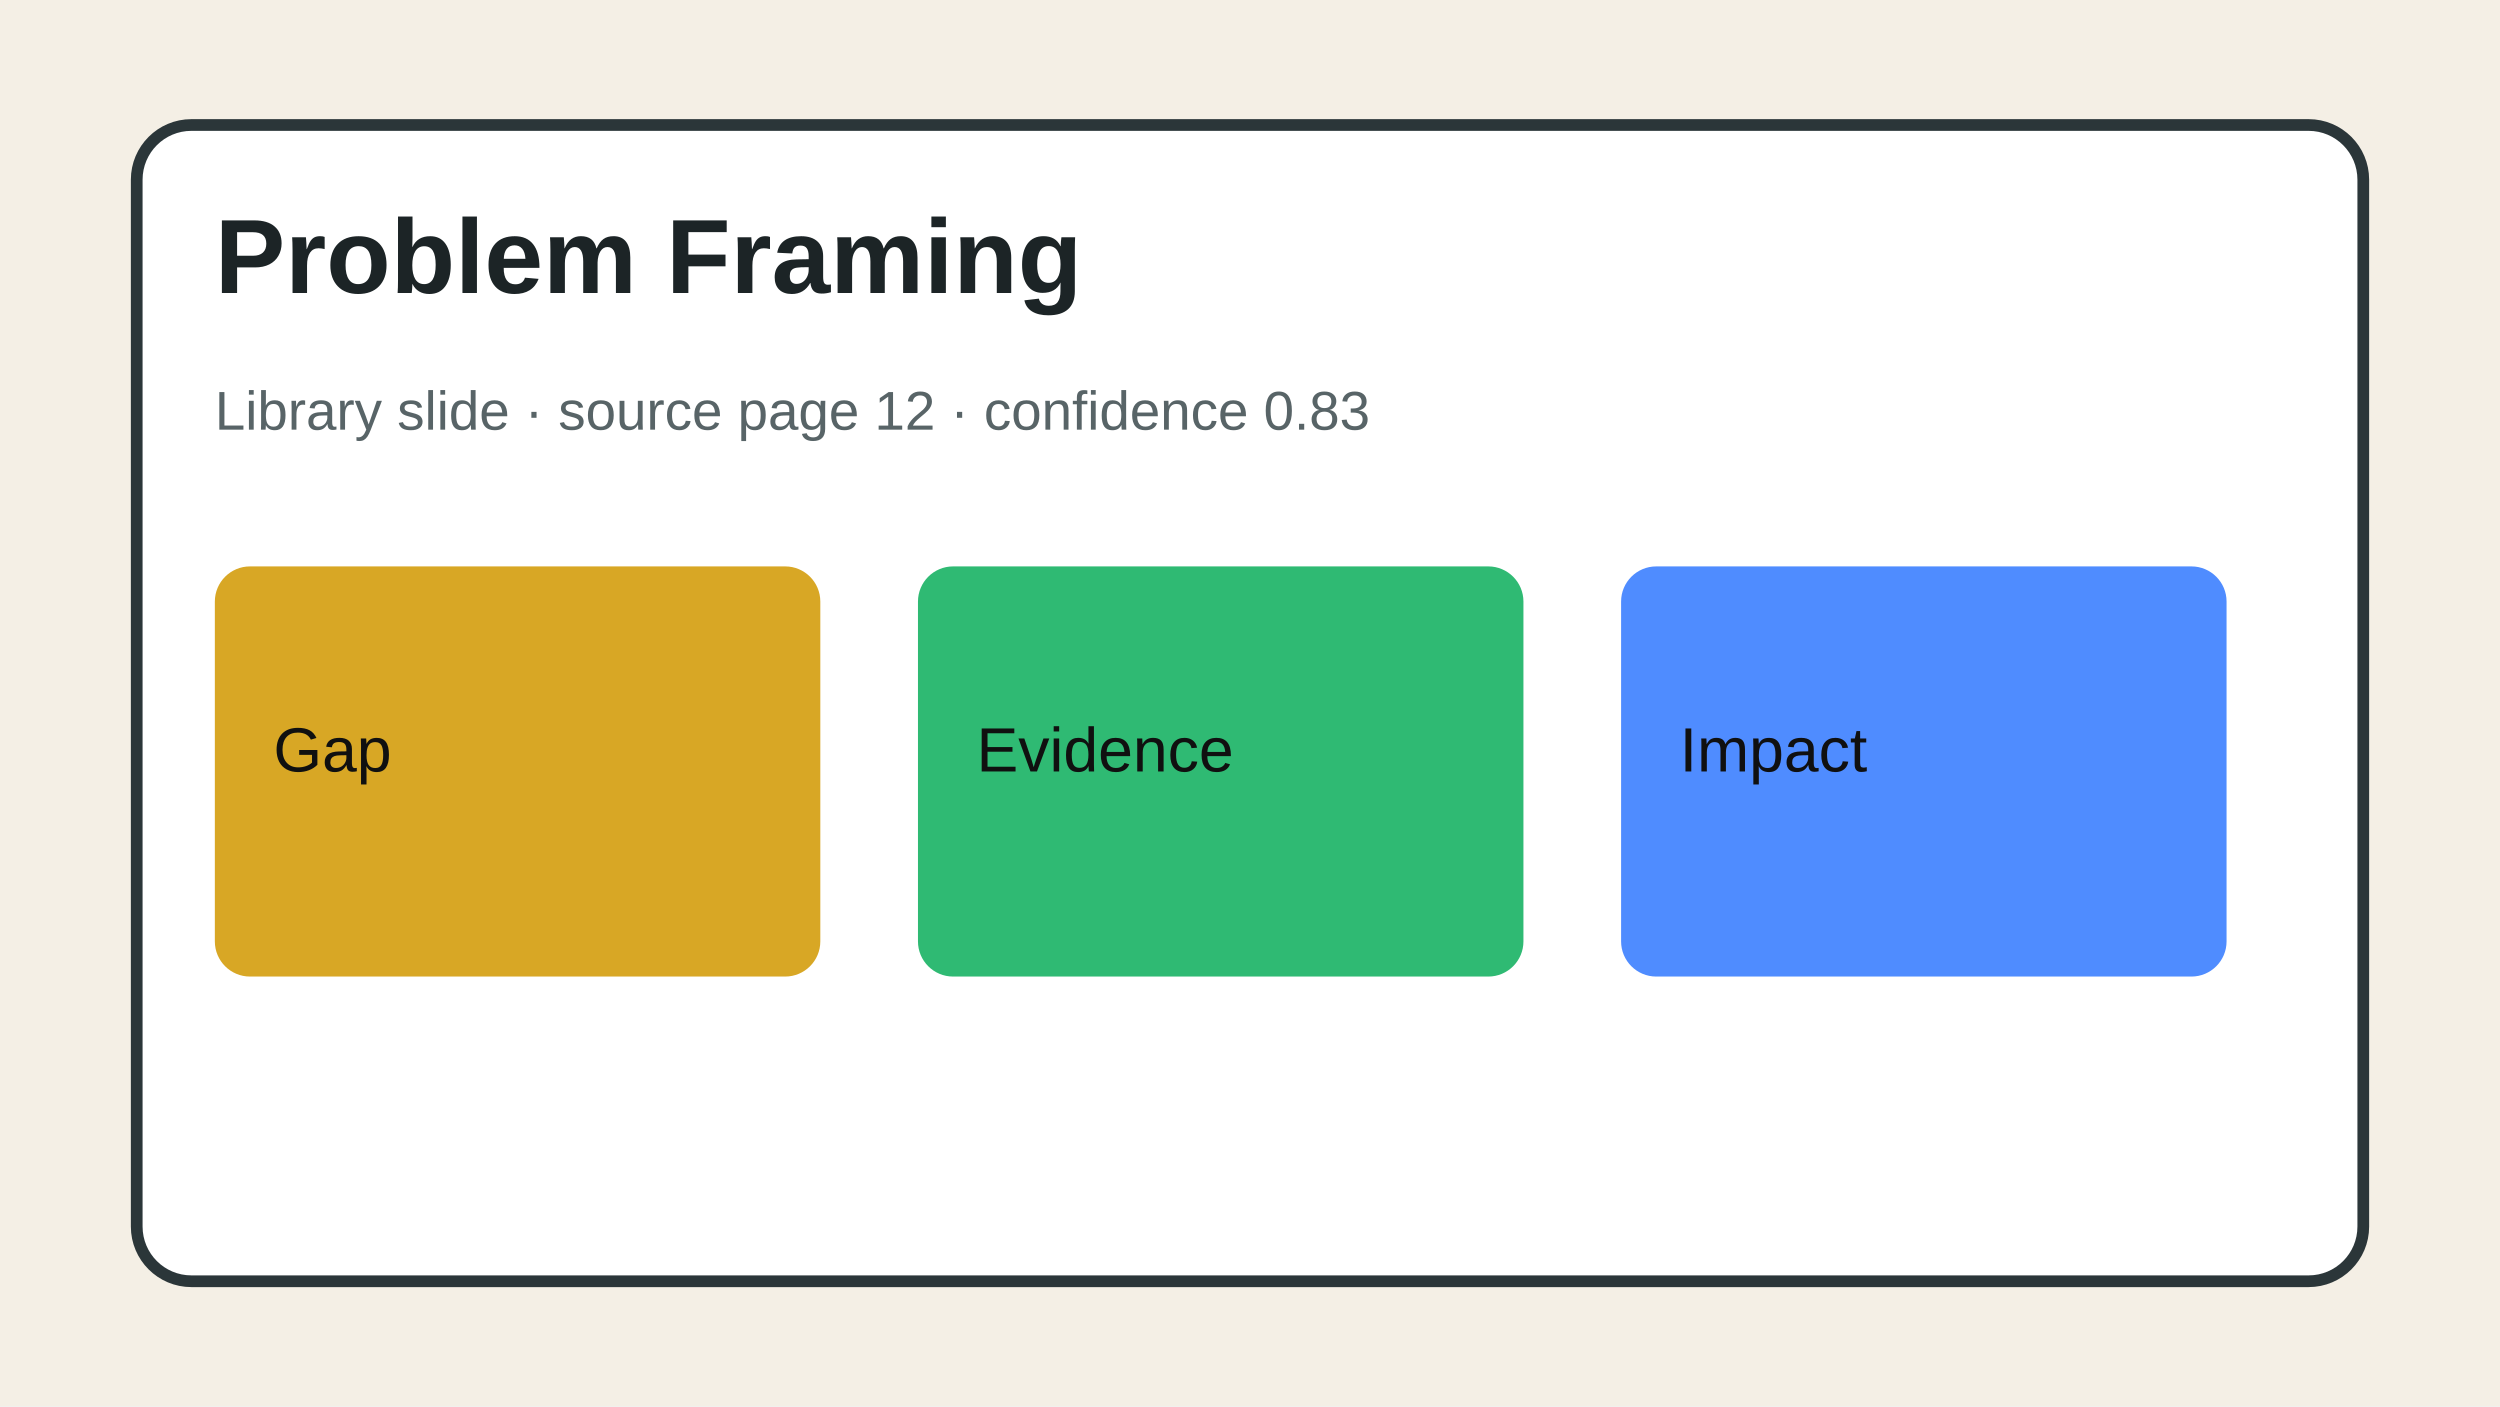
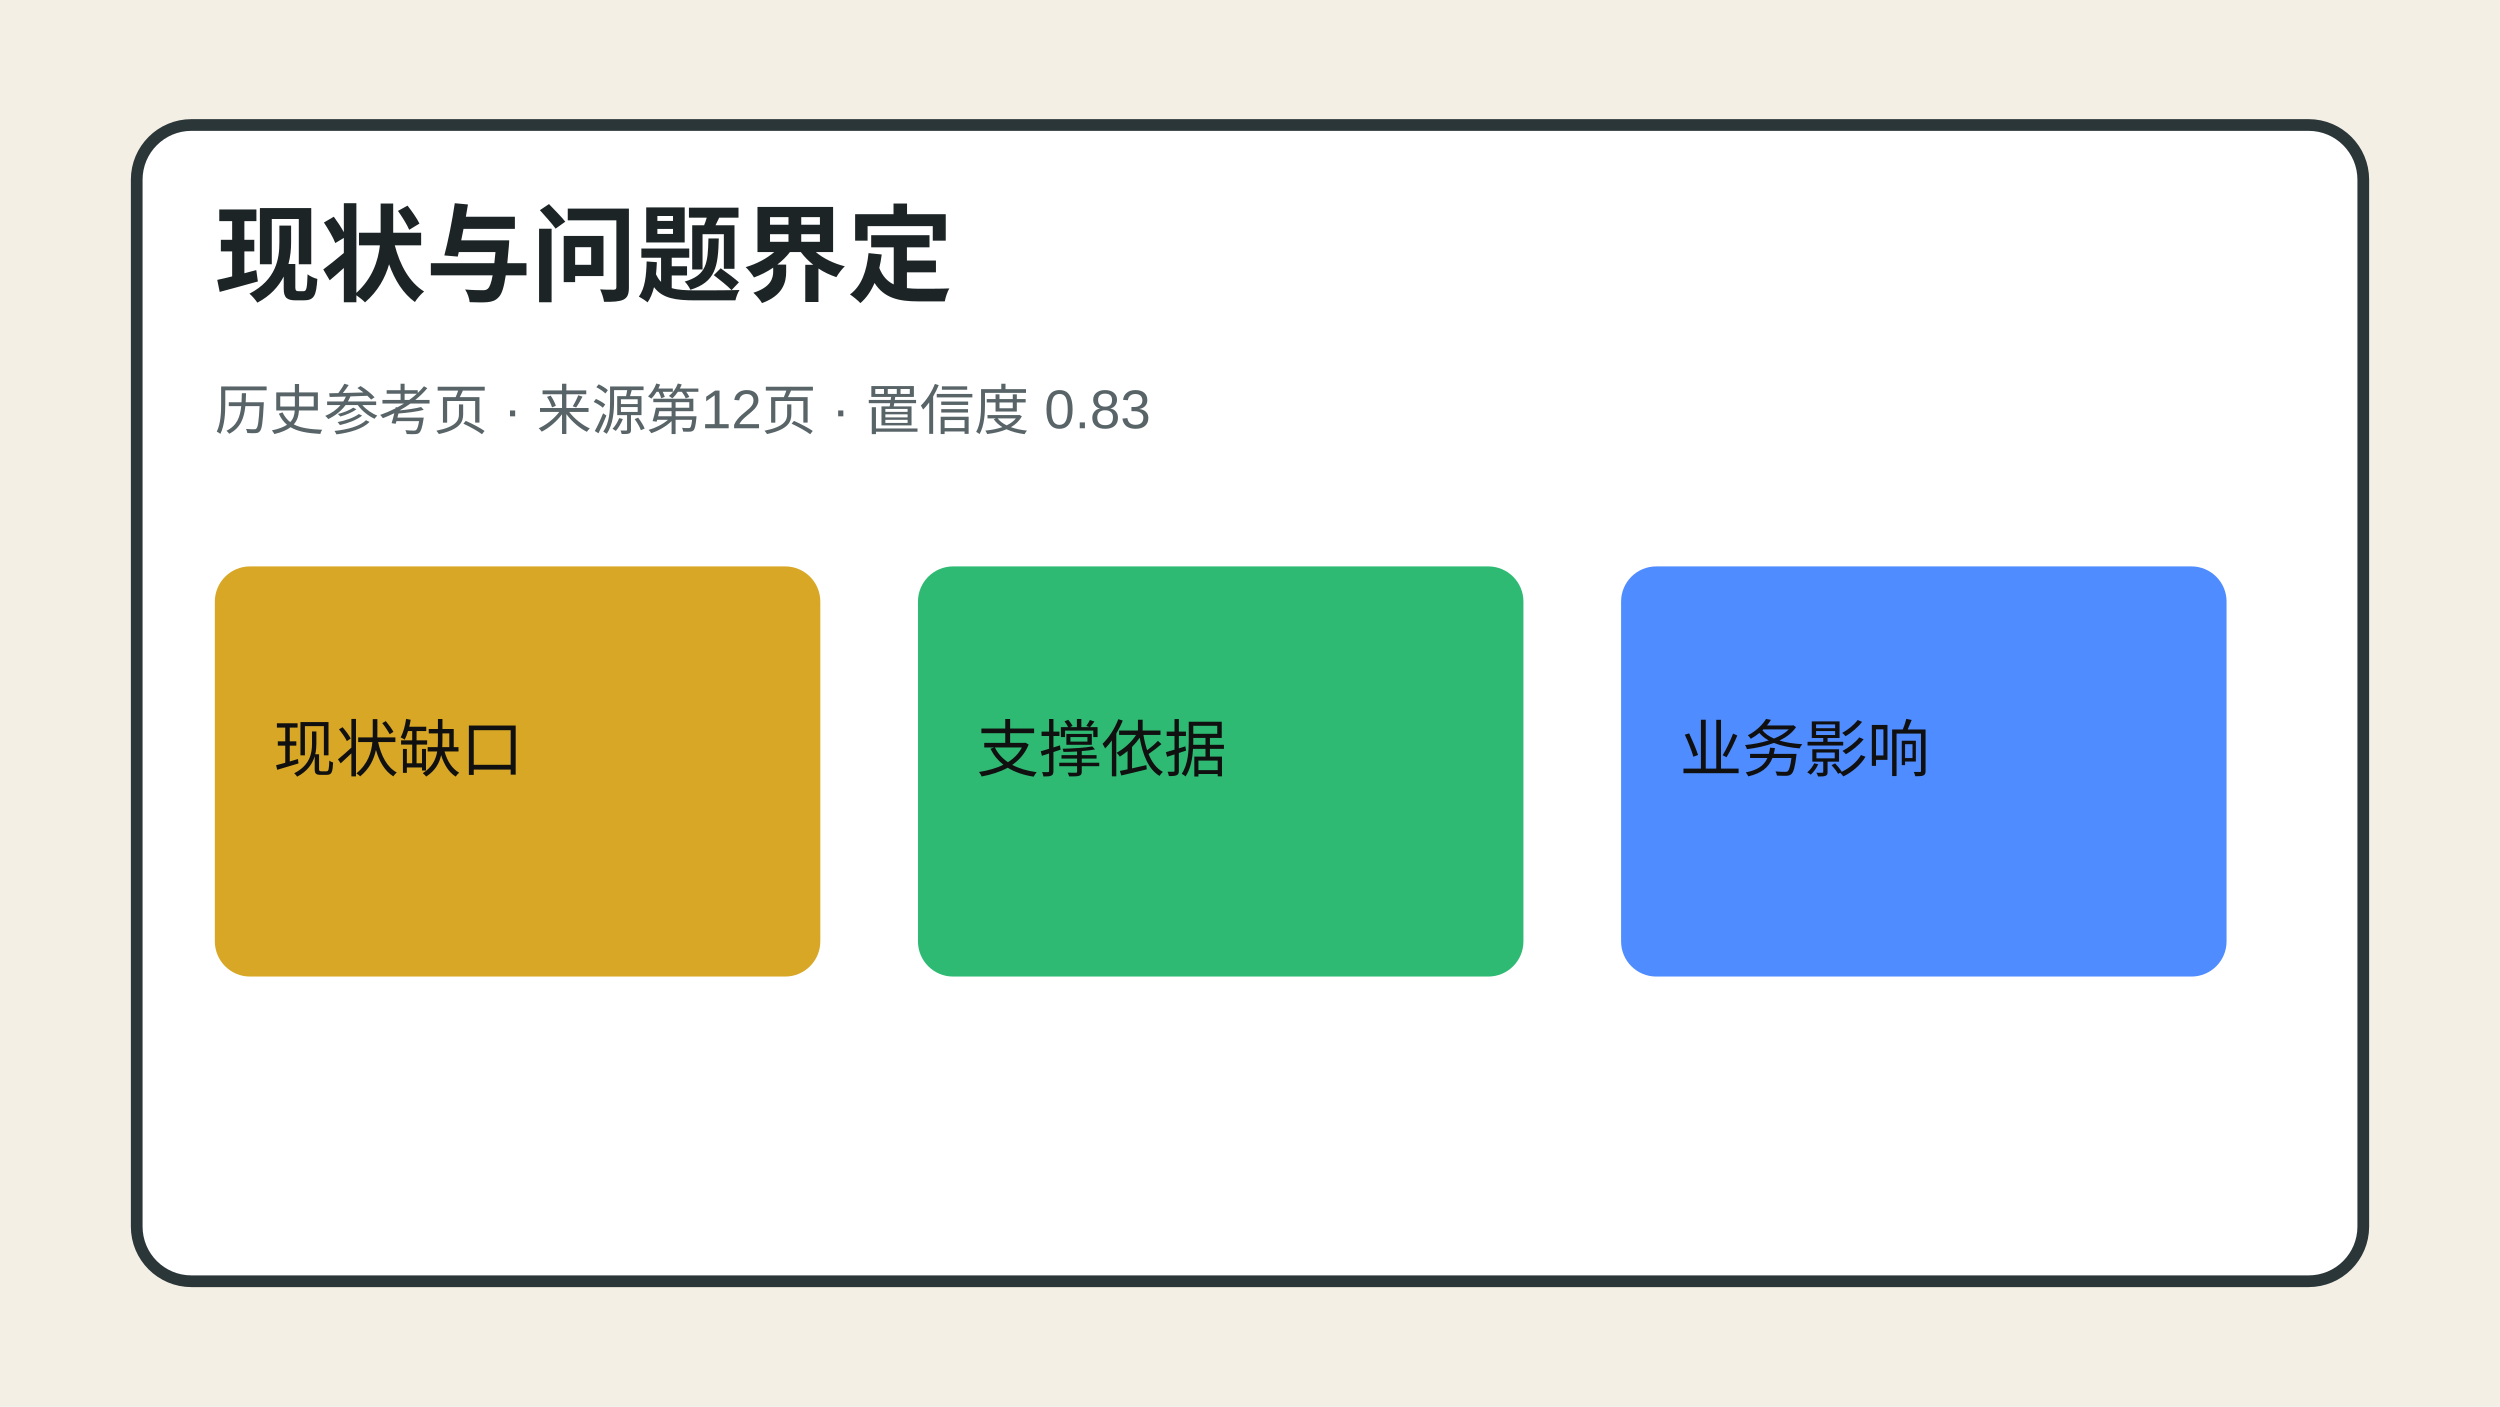
<svg xmlns="http://www.w3.org/2000/svg" width="1280" height="720" viewBox="0 0 1280 720">
  <rect width="1280" height="720" fill="#f4efe5" />
  <rect x="70" y="64" width="1140" height="592" rx="28" fill="#ffffff" stroke="#2b3639" stroke-width="6" />
-   <text x="110" y="150" font-family="Avenir, Arial" font-size="54" font-weight="700" fill="#1c2426">Problem Framing</text>
-   <text x="110" y="220" font-family="Avenir, Arial" font-size="28" fill="#586467">Library slide · source page 12 · confidence 0.83</text>
+   <text x="110" y="150" font-family="Avenir, Arial" font-size="54" font-weight="700" fill="#1c2426">现状与问题界定</text>
+   <text x="110" y="220" font-family="Avenir, Arial" font-size="28" fill="#586467">历史参考页 · 来源第12页 · 置信度 0.83</text>
  <rect x="110" y="290" width="310" height="210" rx="18" fill="#d8a725" />
  <rect x="470" y="290" width="310" height="210" rx="18" fill="#2fba73" />
  <rect x="830" y="290" width="310" height="210" rx="18" fill="#4f8cff" />
-   <text x="140" y="395" font-family="Avenir, Arial" font-size="32" fill="#101010">Gap</text>
-   <text x="500" y="395" font-family="Avenir, Arial" font-size="32" fill="#101010">Evidence</text>
-   <text x="860" y="395" font-family="Avenir, Arial" font-size="32" fill="#101010">Impact</text>
+   <text x="140" y="395" font-family="Avenir, Arial" font-size="32" fill="#101010">现状缺口</text>
+   <text x="500" y="395" font-family="Avenir, Arial" font-size="32" fill="#101010">支撑依据</text>
+   <text x="860" y="395" font-family="Avenir, Arial" font-size="32" fill="#101010">业务影响</text>
</svg>
